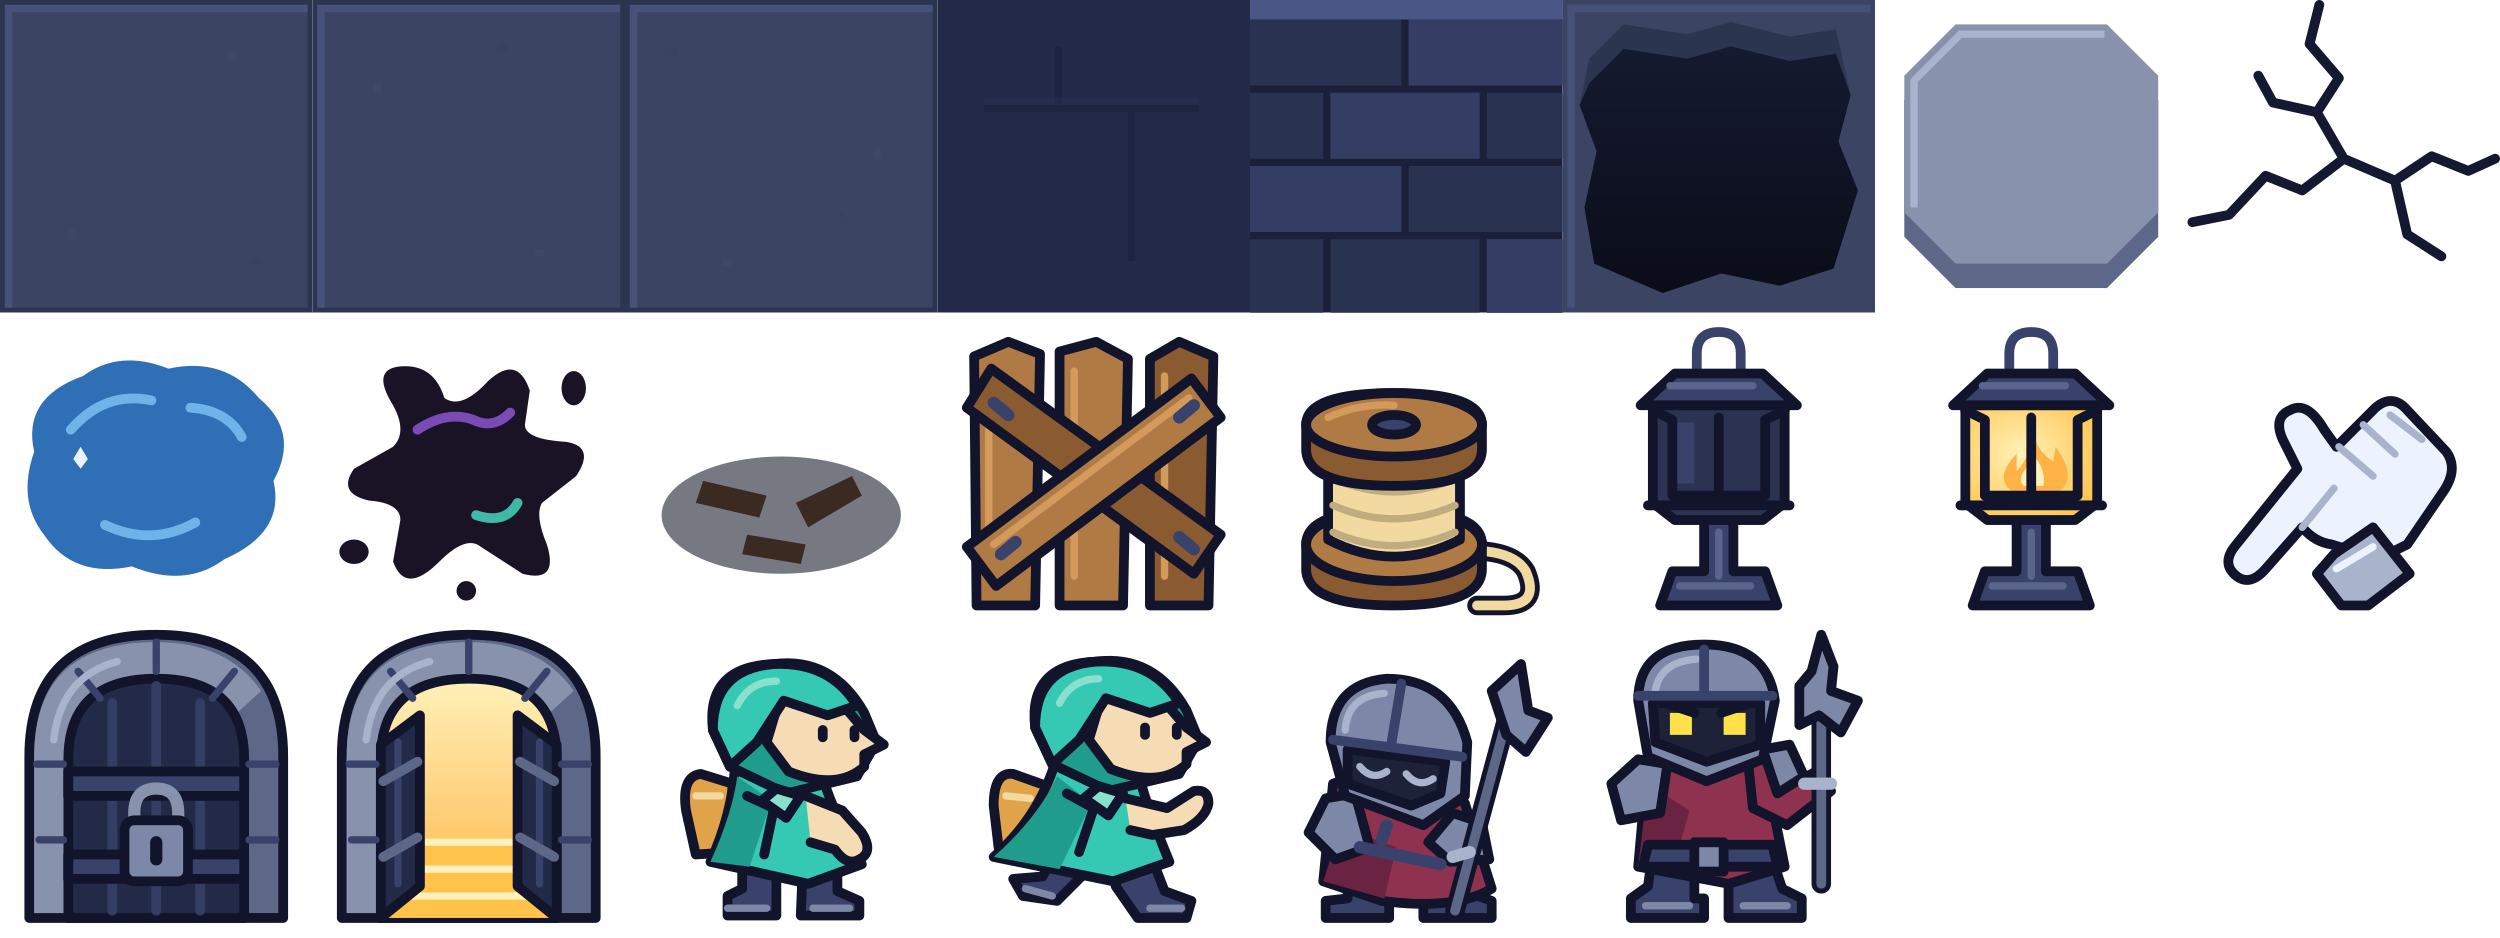
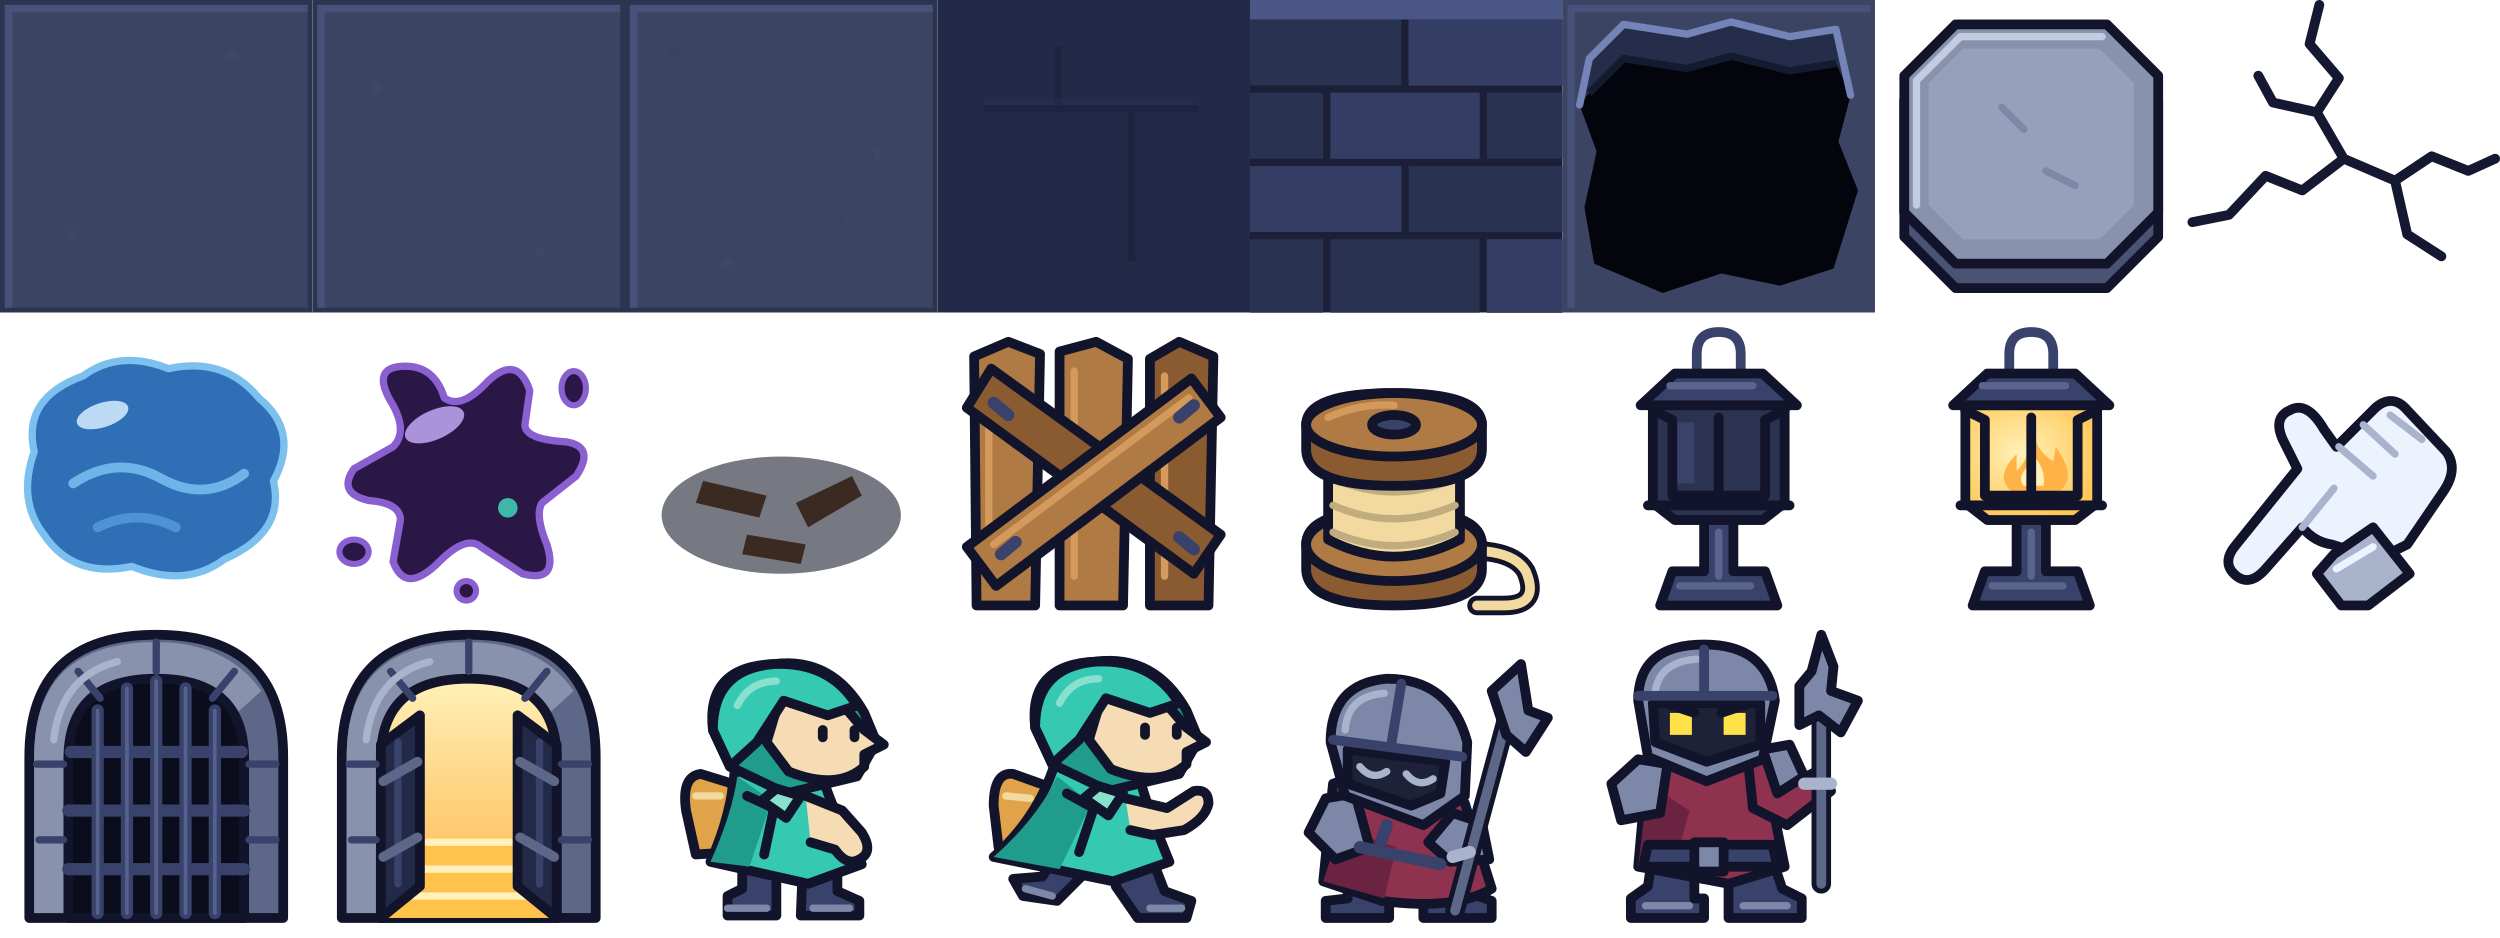
<svg xmlns="http://www.w3.org/2000/svg" viewBox="0 0 1024 384" width="1024" height="384">
  <defs>
    <linearGradient id="v2-pit-depth" x1="0" y1="0" x2="0" y2="1">
      <stop offset="0" stop-color="#151a30" />
      <stop offset="1" stop-color="#0a0c18" />
    </linearGradient>
    <radialGradient id="v2-lamp-glass" cx="0.42" cy="0.42" r="0.7">
      <stop offset="0" stop-color="#fff1b8" />
      <stop offset="1" stop-color="#ffc24a" />
    </radialGradient>
    <linearGradient id="v2-door-light" x1="0" y1="0" x2="0" y2="1">
      <stop offset="0" stop-color="#fff1b8" />
      <stop offset="1" stop-color="#ffb347" />
    </linearGradient>
  </defs>
  <g id="floor_a" transform="translate(0,0)">
    <rect width="128" height="128" fill="#2c3550" />
    <path d="M2 2H126V126H2Z" fill="#3b4563" />
    <path d="M2 2H126V5H5V126H2Z" fill="#46527a" />
    <path d="M93 21H97V24H93ZM28 94H31V98H28Z" fill="#3d4867" />
    <path d="M103 106H107V109H103Z" fill="#39425f" />
  </g>
  <g id="floor_b" transform="translate(128,0)">
    <rect width="128" height="128" fill="#2c3550" />
    <path d="M2 2H126V126H2Z" fill="#3b4563" />
    <path d="M2 2H126V5H5V126H2Z" fill="#46527a" />
    <path d="M25 34H28V38H25ZM91 102H95V105H91Z" fill="#3d4867" />
    <path d="M76 18H80V21H76Z" fill="#39425f" />
  </g>
  <g id="floor_c" transform="translate(256,0)">
    <rect width="128" height="128" fill="#2c3550" />
    <path d="M2 2H126V126H2Z" fill="#3b4563" />
    <path d="M2 2H126V5H5V126H2Z" fill="#46527a" />
    <path d="M40 106H44V109H40ZM102 61H105V65H102Z" fill="#3d4867" />
    <path d="M18 20H22V23H18ZM87 87H90V91H87Z" fill="#39425f" />
  </g>
  <g id="wall_top" transform="translate(384,0)">
    <rect width="128" height="128" fill="#232a47" />
    <path d="M19 43H107V46H19ZM48 19H51V43H48ZM78 46H81V107H78Z" fill="#1e2440" />
    <path d="M19 40H107V43H19Z" fill="#2d3559" fill-opacity="0.28" />
  </g>
  <g id="wall_front" transform="translate(512,0)">
    <rect width="128" height="128" fill="#1b2038" />
    <path d="M0 8H62V35H0ZM65 8H128V35H65ZM0 38H30V65H0ZM33 38H94V65H33ZM97 38H128V65H97ZM0 68H62V95H0ZM65 68H128V95H65ZM0 98H30V128H0ZM33 98H94V128H33ZM97 98H128V128H97Z" fill="#2a3252" />
    <path d="M65 8H128V35H65ZM33 38H94V65H33ZM0 68H62V95H0ZM97 98H128V128H97Z" fill="#343d63" />
    <rect width="128" height="8" fill="#4a5685" />
  </g>
  <g id="pit" transform="translate(640,0)">
    <rect width="128" height="128" fill="#3b4563" />
    <path d="M2 2H126V5H5V126H2Z" fill="#46527a" />
-     <path d="M11 24L25 10 51 14 69 9 93 15 112 12 118 39 113 58 121 78 111 110 89 117 65 112 41 120 13 108 9 85 14 62 7 43Z" fill="#2c3550" />
-     <path d="M11 34L25 20 51 24 69 19 93 25 112 22 118 39 113 58 121 78 111 110 89 117 65 112 41 120 13 108 9 85 14 62 7 43Z" fill="url(#v2-pit-depth)" />
+     <path d="M11 24L25 10 51 14 69 9 93 15 112 12 118 39 113 58 121 78 111 110 89 117 65 112 41 120 13 108 9 85 14 62 7 43Z" fill="#252d4a" />
+     <path d="M11 38L25 24 51 28 69 23 93 29 112 26 118 39 113 58 121 78 111 110 89 117 65 112 41 120 13 108 9 85 14 62 7 43Z" fill="#04050c" />
+     <path d="M11 38L25 24 51 28 69 23 93 29 112 26" fill="none" stroke="#141a30" stroke-width="3" stroke-linejoin="round" />
+     <path d="M7 43L11 24 25 10 51 14 69 9 93 15 112 12 118 39" fill="none" stroke="#7483b8" stroke-width="3" stroke-linejoin="round" stroke-linecap="round" />
  </g>
  <g id="stone" transform="translate(768,0)">
-     <path d="M33 20H95L116 41V97L95 118H33L12 97V41Z" fill="#5d6787" />
-     <path d="M33 10H95L116 31V87L95 108H33L12 87V31Z" fill="#8892ad" />
-     <path d="M16 85V33L35 14H94" fill="none" stroke="#a9b3cc" stroke-width="3" stroke-linejoin="round" />
+     <path d="M33 20H95L116 41V97L95 118H33L12 97V41Z" fill="#4a5374" stroke="#11142a" stroke-width="4" stroke-linejoin="round" />
+     <path d="M33 10H95L116 31V87L95 108H33L12 87V31Z" fill="#8892ad" stroke="#11142a" stroke-width="4" stroke-linejoin="round" />
+     <path d="M36 20H92L106 34V84L92 98H36L22 84V34Z" fill="#96a0ba" />
+     <path d="M17 84V33L35 15H93" fill="none" stroke="#c3cbe0" stroke-width="3" stroke-linejoin="round" stroke-linecap="round" />
+     <path d="M52 44L61 53M70 70L82 76" fill="none" stroke="#7d88a8" stroke-width="3" stroke-linecap="round" />
  </g>
  <g id="crack" transform="translate(896,0)">
    <path d="M64 65L53 46 62 32 50 18 54 2M64 65L85 74 100 64 115 70 126 65M64 65L47 78 32 72 17 88 2 91M53 46L35 42 29 31M85 74L90 96 104 105" fill="none" stroke="#141830" stroke-width="4" stroke-linecap="round" stroke-linejoin="round" />
  </g>
  <g id="water" transform="translate(0,128)">
-     <path d="M14 57Q9 35 34 26Q49 15 69 23Q92 18 106 35Q123 49 112 69Q117 90 92 101Q76 113 54 104Q30 109 18 91Q7 77 14 57Z" fill="#2f6fb5" />
-     <path d="M29 48Q43 32 62 36M78 39Q93 40 99 51M43 87Q62 96 80 86" fill="none" stroke="#6fb4e8" stroke-width="4" stroke-linecap="round" />
-     <path d="M30 60L33 55 36 60 33 64Z" fill="#e8f4ff" />
+     <path d="M14 57Q9 35 34 26Q49 15 69 23Q92 18 106 35Q123 49 112 69Q117 90 92 101Q76 113 54 104Q30 109 18 91Q7 77 14 57Z" fill="#2f6fb5" stroke="#7cc0f0" stroke-width="3" stroke-linejoin="round" />
+     <path d="M30 70Q48 58 66 68T100 66" fill="none" stroke="#6fb4e8" stroke-width="4" stroke-linecap="round" />
+     <path d="M40 88Q56 80 72 88" fill="none" stroke="#4f93d4" stroke-width="4" stroke-linecap="round" />
+     <ellipse cx="42" cy="42" rx="11" ry="5" fill="#d6ecff" opacity="0.85" transform="rotate(-18 42 42)" />
  </g>
  <g id="oil" transform="translate(128,128)">
-     <path d="M33 38Q23 22 38 22Q50 22 54 35Q61 40 72 28Q84 17 89 32L87 46Q87 52 104 53Q116 55 108 67L94 78Q91 83 96 95Q101 111 86 107L69 96Q63 91 52 102Q38 116 33 102L36 85Q36 78 23 77Q10 74 17 64L33 55Q39 49 33 38Z" fill="#1a1326" />
-     <path d="M43 48Q55 40 66 44Q74 48 81 41" fill="none" stroke="#7a4bb5" stroke-width="4" stroke-linecap="round" />
-     <path d="M67 83Q79 87 84 78" fill="none" stroke="#3fb8a8" stroke-width="4" stroke-linecap="round" />
-     <ellipse cx="17" cy="98" rx="6" ry="5" fill="#1a1326" />
-     <ellipse cx="107" cy="31" rx="5" ry="7" fill="#1a1326" />
-     <circle cx="63" cy="114" r="4" fill="#1a1326" />
+     <path d="M33 38Q23 22 38 22Q50 22 54 35Q61 40 72 28Q84 17 89 32L87 46Q87 52 104 53Q116 55 108 67L94 78Q91 83 96 95Q101 111 86 107L69 96Q63 91 52 102Q38 116 33 102L36 85Q36 78 23 77Q10 74 17 64L33 55Q39 49 33 38Z" fill="#2b1746" stroke="#8a5fd0" stroke-width="3" stroke-linejoin="round" />
+     <ellipse cx="17" cy="98" rx="6" ry="5" fill="#2b1746" stroke="#8a5fd0" stroke-width="2.5" />
+     <ellipse cx="107" cy="31" rx="5" ry="7" fill="#2b1746" stroke="#8a5fd0" stroke-width="2.5" />
+     <circle cx="63" cy="114" r="4" fill="#2b1746" stroke="#8a5fd0" stroke-width="2.5" />
+     <ellipse cx="50" cy="46" rx="13" ry="6" fill="#c9b2ff" opacity="0.8" transform="rotate(-24 50 46)" />
+     <circle cx="80" cy="80" r="4" fill="#3fb8a8" />
  </g>
  <g id="ash" transform="translate(256,128)">
    <ellipse cx="64" cy="83" rx="49" ry="24" fill="#1c1f30" fill-opacity="0.6" />
    <path d="M32 69L58 75 55 84 29 78ZM70 78L93 67 97 75 75 88ZM50 91L74 95 72 103 48 99Z" fill="#3a2a22" />
  </g>
  <g id="wood" transform="translate(384,128)" stroke="#11142a" stroke-width="4" stroke-linejoin="round" stroke-linecap="round">
    <path d="M15 18L29 12 42 17 40 120H16Z" fill="#b07a45" />
    <path d="M50 16L65 12 78 19 76 120H50Z" fill="#b07a45" />
    <path d="M87 19L99 12 113 18 111 120H87Z" fill="#8a5a30" />
    <path d="M21 25V106M56 24V108M93 26V108" fill="none" stroke="#d49a5c" stroke-width="3" />
    <path d="M12 39L22 23 116 91 105 107Z" fill="#8a5a30" />
    <path d="M12 96L104 27 116 43 24 112Z" fill="#b07a45" />
    <path d="M23 95L103 35" fill="none" stroke="#d49a5c" stroke-width="3" />
    <path d="M23 37L29 42M99 92L105 97M26 99L32 94M99 43L105 38" fill="none" stroke="#39426a" stroke-width="5" />
  </g>
  <g id="spool" transform="translate(512,128)" stroke="#11142a" stroke-width="4" stroke-linejoin="round" stroke-linecap="round">
    <path d="M73 99Q106 94 113 106Q119 120 104 120H93" fill="none" stroke-width="8" />
    <path d="M73 99Q106 94 113 106Q119 120 104 120H93" fill="none" stroke="#f1d9a0" stroke-width="4" />
    <path d="M23 95Q23 81 59 81Q95 81 95 95V105Q95 120 59 120Q23 120 23 105Z" fill="#8a5a30" />
    <ellipse cx="59" cy="95" rx="36" ry="15" fill="#b07a45" />
    <path d="M32 58Q59 47 86 58V93Q59 107 32 93Z" fill="#f1d9a0" />
    <path d="M34 68Q59 79 84 68M34 79Q59 90 84 79M34 90Q59 101 84 90" fill="none" stroke="#c1ac80" stroke-width="3" />
    <path d="M23 46Q23 33 59 33Q95 33 95 46V56Q95 71 59 71Q23 71 23 56Z" fill="#8a5a30" />
    <ellipse cx="59" cy="46" rx="36" ry="13" fill="#b07a45" />
    <path d="M32 43Q45 37 59 38" fill="none" stroke="#d49a5c" stroke-width="3" />
    <ellipse cx="59" cy="46" rx="9" ry="4" fill="#39426a" />
  </g>
  <g id="lamp_off" transform="translate(640,128)" stroke="#11142a" stroke-width="4" stroke-linejoin="round" stroke-linecap="round">
    <path d="M58 77H70V106H83L88 120H40L45 106H58Z" fill="#39426a" />
    <path d="M64 90V108M48 112H77" fill="none" stroke="#59658b" stroke-width="3" />
    <path d="M55 24V17Q55 8 64 8Q73 8 73 17V24" fill="none" stroke="#39426a" />
    <path d="M37 38H91V78L82 85H46L37 78Z" fill="#2b3350" />
    <path d="M45 45H54V70H45Z" fill="#39426a" stroke="none" />
    <path d="M32 38L46 25H82L96 38Z" fill="#39426a" />
    <path d="M44 30H78" fill="none" stroke="#59658b" stroke-width="3" />
    <path d="M37 40L45 44V75H83V44L91 40M64 43V75M35 79H93" fill="none" />
  </g>
  <g id="lamp_on" transform="translate(768,128)" stroke="#11142a" stroke-width="4" stroke-linejoin="round" stroke-linecap="round">
    <path d="M58 77H70V106H83L88 120H40L45 106H58Z" fill="#39426a" />
    <path d="M64 90V108M48 112H77" fill="none" stroke="#59658b" stroke-width="3" />
    <path d="M55 24V17Q55 8 64 8Q73 8 73 17V24" fill="none" stroke="#39426a" />
    <path d="M37 38H91V78L82 85H46L37 78Z" fill="url(#v2-lamp-glass)" />
    <path d="M65 47Q65 56 73 61L74 55Q84 69 74 74H57Q48 68 58 58L58 65Q64 59 65 47Z" fill="#ffb347" stroke="none" />
    <path d="M66 60Q70 65 69 71H61Q57 67 66 60Z" fill="#fff1b8" stroke="none" />
    <path d="M32 38L46 25H82L96 38Z" fill="#39426a" />
    <path d="M44 30H78" fill="none" stroke="#59658b" stroke-width="3" />
    <path d="M37 40L45 44V75H83V44L91 40M64 43V75M35 79H93" fill="none" />
  </g>
  <g id="hand" transform="translate(896,128)" stroke="#11142a" stroke-width="4" stroke-linejoin="round" stroke-linecap="round">
    <path d="M78 101L59 95Q52 94 47 88L32 105Q25 113 19 107Q14 102 20 95L45 64 39 52Q35 43 42 40Q49 36 56 48L61 55 77 39Q84 33 90 40L106 57Q111 64 105 73L90 95Z" fill="#edf2ff" />
    <path d="M47 88L60 72M62 55L76 67M72 46L85 58M83 42L96 52" fill="none" stroke="#a9b3cc" stroke-width="3" />
    <path d="M60 99L76 88 91 107 74 120H63L53 107Z" fill="#a9b3cc" />
    <path d="M61 105L76 96" fill="none" stroke="#edf2ff" stroke-width="3" />
  </g>
  <g id="door_closed" transform="translate(0,256)" stroke="#11142a" stroke-width="4" stroke-linejoin="round" stroke-linecap="round">
    <path d="M12 120V54Q12 4 64 4Q116 4 116 54V120Z" fill="#5d6787" />
    <path d="M14 54Q14 7 64 7Q93 7 107 27L96 37Q86 22 64 22Q29 22 28 55V118H14Z" fill="#8892ad" stroke="none" />
-     <path d="M28 120V55Q28 22 64 22Q100 22 100 55V120Z" fill="#232a47" />
-     <path d="M64 25V117M46 32V117M82 32V117" fill="none" stroke="#343d63" />
-     <path d="M28 60H100V70H28ZM28 94H100V104H28Z" fill="#39426a" />
-     <path d="M55 82V77Q55 67 64 67Q73 67 73 77V82" fill="none" stroke="#8892ad" stroke-width="5" />
-     <rect x="51" y="80" width="26" height="25" rx="4" fill="#7d88a8" />
-     <path d="M64 89V96" fill="none" stroke-width="5" />
+     <path d="M28 120V55Q28 22 64 22Q100 22 100 55V120Z" fill="#0b0d1c" />
+     <path d="M40 35V118M52 26V118M64 23V118M76 26V118M88 35V118" fill="none" stroke="#39426a" stroke-width="5" />
+     <path d="M29 52H99M28 76H100M28 100H100" fill="none" stroke="#39426a" stroke-width="5" />
+     <path d="M40 35V118M52 26V118M64 23V118M76 26V118M88 35V118" fill="none" stroke="#56618f" stroke-width="1.5" />
    <path d="M15 57H26M16 88H26M102 57H113M102 88H113M32 19L41 30M64 7V19M96 19L87 30" fill="none" stroke="#39426a" stroke-width="3" />
    <path d="M22 47Q25 21 48 15" fill="none" stroke="#a9b3cc" stroke-width="3" />
  </g>
  <g id="door_open" transform="translate(128,256)" stroke="#11142a" stroke-width="4" stroke-linejoin="round" stroke-linecap="round">
    <path d="M12 120V54Q12 4 64 4Q116 4 116 54V120Z" fill="#5d6787" />
    <path d="M14 54Q14 7 64 7Q93 7 107 27L96 37Q86 22 64 22Q29 22 28 55V118H14Z" fill="#8892ad" stroke="none" />
    <path d="M28 120V55Q28 22 64 22Q100 22 100 55V120Z" fill="url(#v2-door-light)" />
    <path d="M46 89H82V98H46ZM38 100H90V109H38ZM29 111H99V120H29Z" fill="#ffc24a" stroke="none" />
    <path d="M47 89H81M39 100H89M30 111H98" fill="none" stroke="#fff1b8" stroke-width="3" />
    <path d="M28 49L44 37V107L28 120ZM100 49L84 37V107L100 120Z" fill="#232a47" />
    <path d="M35 48V106M93 48V106" fill="none" stroke="#39426a" stroke-width="3" />
    <path d="M29 64L43 56M29 95L43 87M99 64L85 56M99 95L85 87" fill="none" stroke="#5d6787" />
    <path d="M15 57H26M16 88H26M102 57H113M102 88H113M32 19L41 30M64 7V19M96 19L87 30" fill="none" stroke="#39426a" stroke-width="3" />
    <path d="M22 47Q25 21 48 15" fill="none" stroke="#a9b3cc" stroke-width="3" />
  </g>
  <g id="hero_a" transform="translate(256,256)" stroke="#11142a" stroke-width="4" stroke-linejoin="round" stroke-linecap="round">
    <path d="M48 94H62V119H42V111L48 108ZM73 94H87V109L96 113V119H72Z" fill="#39426a" />
    <path d="M42 116H58M77 116H92" fill="none" stroke="#7d88a8" stroke-width="3" />
    <path d="M31 61Q23 62 25 76L29 94 44 93 44 65Z" fill="#e0a34a" />
    <path d="M29 70H39" fill="none" stroke="#f1d9a0" stroke-width="3" />
    <path d="M45 58L79 56Q84 75 97 98L75 106 35 97Q44 77 45 58Z" fill="#35c9b3" />
    <path d="M46 62L60 72 51 99 35 97Q44 77 46 62Z" fill="#1f9c8c" stroke="none" />
    <path d="M74 70L89 76 97 85Q102 93 96 96Q91 99 86 92L76 89" fill="#f6dcb4" />
    <path d="M50 70L61 75 57 94" fill="none" stroke="#11142a" stroke-width="4" />
    <path d="M36 43Q33 17 61 16Q85 13 98 36L103 48 95 62 66 69 43 58Z" fill="#1f9c8c" />
    <path d="M64 28Q82 24 92 36L98 43 106 49 98 53V58Q87 68 67 60L58 48Z" fill="#f6dcb4" />
    <path d="M36 43Q36 18 61 16Q84 15 95 33L83 37 65 31 54 48 43 58Z" fill="#35c9b3" />
    <path d="M46 33Q51 23 62 23" fill="none" stroke="#89e1cd" stroke-width="3" />
    <path d="M81 43V46M94 43V46" fill="none" stroke-width="4" />
    <path d="M62 67L72 70 66 79 56 72Z" fill="#89e1cd" />
  </g>
  <g id="hero_b" transform="translate(384,256)" stroke="#11142a" stroke-width="4" stroke-linejoin="round" stroke-linecap="round">
    <path d="M49 93L63 99 49 113 35 111 31 104 43 103ZM76 94L88 96 93 109 104 113 102 120H82L73 107Z" fill="#39426a" />
    <path d="M36 108L47 111M87 116H100" fill="none" stroke="#7d88a8" stroke-width="3" />
    <path d="M31 61Q23 60 23 74L25 91 40 93 45 66Z" fill="#e0a34a" />
    <path d="M28 70L38 71" fill="none" stroke="#f1d9a0" stroke-width="3" />
    <path d="M48 57L81 56Q85 73 95 97L72 105 23 95Q41 79 48 57Z" fill="#35c9b3" />
    <path d="M49 62L63 73 50 100 23 95Q41 79 49 62Z" fill="#1f9c8c" stroke="none" />
    <path d="M77 71L94 75 105 68Q111 67 111 73Q110 79 101 84L88 86 79 84" fill="#f6dcb4" />
    <path d="M53 69L64 75 58 93" fill="none" />
    <path d="M40 42Q37 16 65 15Q89 12 102 35L107 47 99 61 70 68 47 57Z" fill="#1f9c8c" />
    <path d="M68 27Q86 23 96 35L102 42 110 48 102 52V57Q91 67 71 59L62 47Z" fill="#f6dcb4" />
    <path d="M40 42Q40 17 65 15Q88 14 99 32L87 36 69 30 58 47 47 57Z" fill="#35c9b3" />
    <path d="M50 32Q55 22 66 22" fill="none" stroke="#89e1cd" stroke-width="3" />
    <path d="M85 42V45M98 42V45" fill="none" />
    <path d="M66 66L76 69 70 78 60 71Z" fill="#89e1cd" />
  </g>
  <g id="guard_sleep" transform="translate(512,256)" stroke="#11142a" stroke-width="4" stroke-linejoin="round" stroke-linecap="round">
    <path d="M40 101L40 112 31 113V120H57V103ZM71 104V120H99V113L88 109 87 100Z" fill="#39426a" />
    <path d="M34 65Q64 54 88 73L99 108Q84 117 54 113L30 105Z" fill="#8f3250" />
    <path d="M37 83L60 91 55 112 30 105Z" fill="#6a2340" stroke="none" />
    <path d="M31 71L43 69 49 91 35 96 24 85Z" fill="#7d88a8" />
    <path d="M83 77L95 81 98 96 82 97 73 89Z" fill="#7d88a8" />
    <path d="M45 91L78 98M56 82L54 88" fill="none" stroke="#39426a" stroke-width="5" />
    <path d="M33 48Q33 24 56 22Q82 22 89 48L88 70 71 82 39 70Z" fill="#7d88a8" />
    <path d="M40 51L80 56 78 69 66 74 40 65Z" fill="#1d2238" />
    <path d="M45 58Q50 64 56 60M64 61Q69 67 75 63" fill="none" stroke="#a9b3cc" stroke-width="3" />
    <path d="M39 43Q40 29 55 28" fill="none" stroke="#a9b3cc" stroke-width="3" />
    <path d="M34 47L87 54M62 24L58 48" fill="none" stroke="#39426a" />
    <path d="M84 117L108 28" fill="none" stroke-width="8" />
    <path d="M84 117L108 28" fill="none" stroke="#5d6787" />
    <path d="M105 45L99 27 111 16 114 35 122 38 113 52Z" fill="#7d88a8" />
    <path d="M83 95L90 93" fill="none" stroke="#a9b3cc" stroke-width="5" />
  </g>
  <g id="guard_awake" transform="translate(640,256)" stroke="#11142a" stroke-width="4" stroke-linejoin="round" stroke-linecap="round">
    <path d="M37 93H54V112H58V120H28V112L35 107ZM68 93H85L90 108 98 112V120H68Z" fill="#39426a" />
    <path d="M34 115H52M74 115H92" fill="none" stroke="#7d88a8" stroke-width="3" />
    <path d="M35 54H82L91 99 68 106 31 99Z" fill="#8f3250" />
    <path d="M35 65L52 76 45 101 31 99Z" fill="#6a2340" stroke="none" />
    <path d="M31 55L43 57 40 77 24 80 20 65Z" fill="#7d88a8" />
    <path d="M76 56L88 52 94 65 104 60 110 68 92 82 78 75Z" fill="#8f3250" />
    <path d="M82 51L93 49 99 62 88 69Z" fill="#7d88a8" />
    <path d="M35 90H86L88 99H33Z" fill="#39426a" />
    <path d="M54 89H66V101H54Z" fill="#7d88a8" />
    <path d="M31 31Q31 8 58 8Q84 8 87 31L82 55 59 64 35 54Z" fill="#7d88a8" />
    <path d="M37 32H81V49L59 56 38 48Z" fill="#1d2238" />
    <path d="M44 36H53V45H44ZM66 36H75V45H66Z" fill="#ffe14a" stroke="none" />
    <path d="M42 32L54 36M65 36L77 32" fill="none" />
    <path d="M38 27Q40 15 55 14" fill="none" stroke="#a9b3cc" stroke-width="3" />
    <path d="M58 10V29M31 29H86" fill="none" stroke="#39426a" />
    <path d="M106 106V15" fill="none" stroke-width="8" />
    <path d="M106 106V15" fill="none" stroke="#5d6787" />
    <path d="M106 4L111 17 110 27 121 31 114 44 105 37 97 41 97 25 102 19Z" fill="#7d88a8" />
    <path d="M99 65H110" fill="none" stroke="#a9b3cc" stroke-width="5" />
  </g>
</svg>
